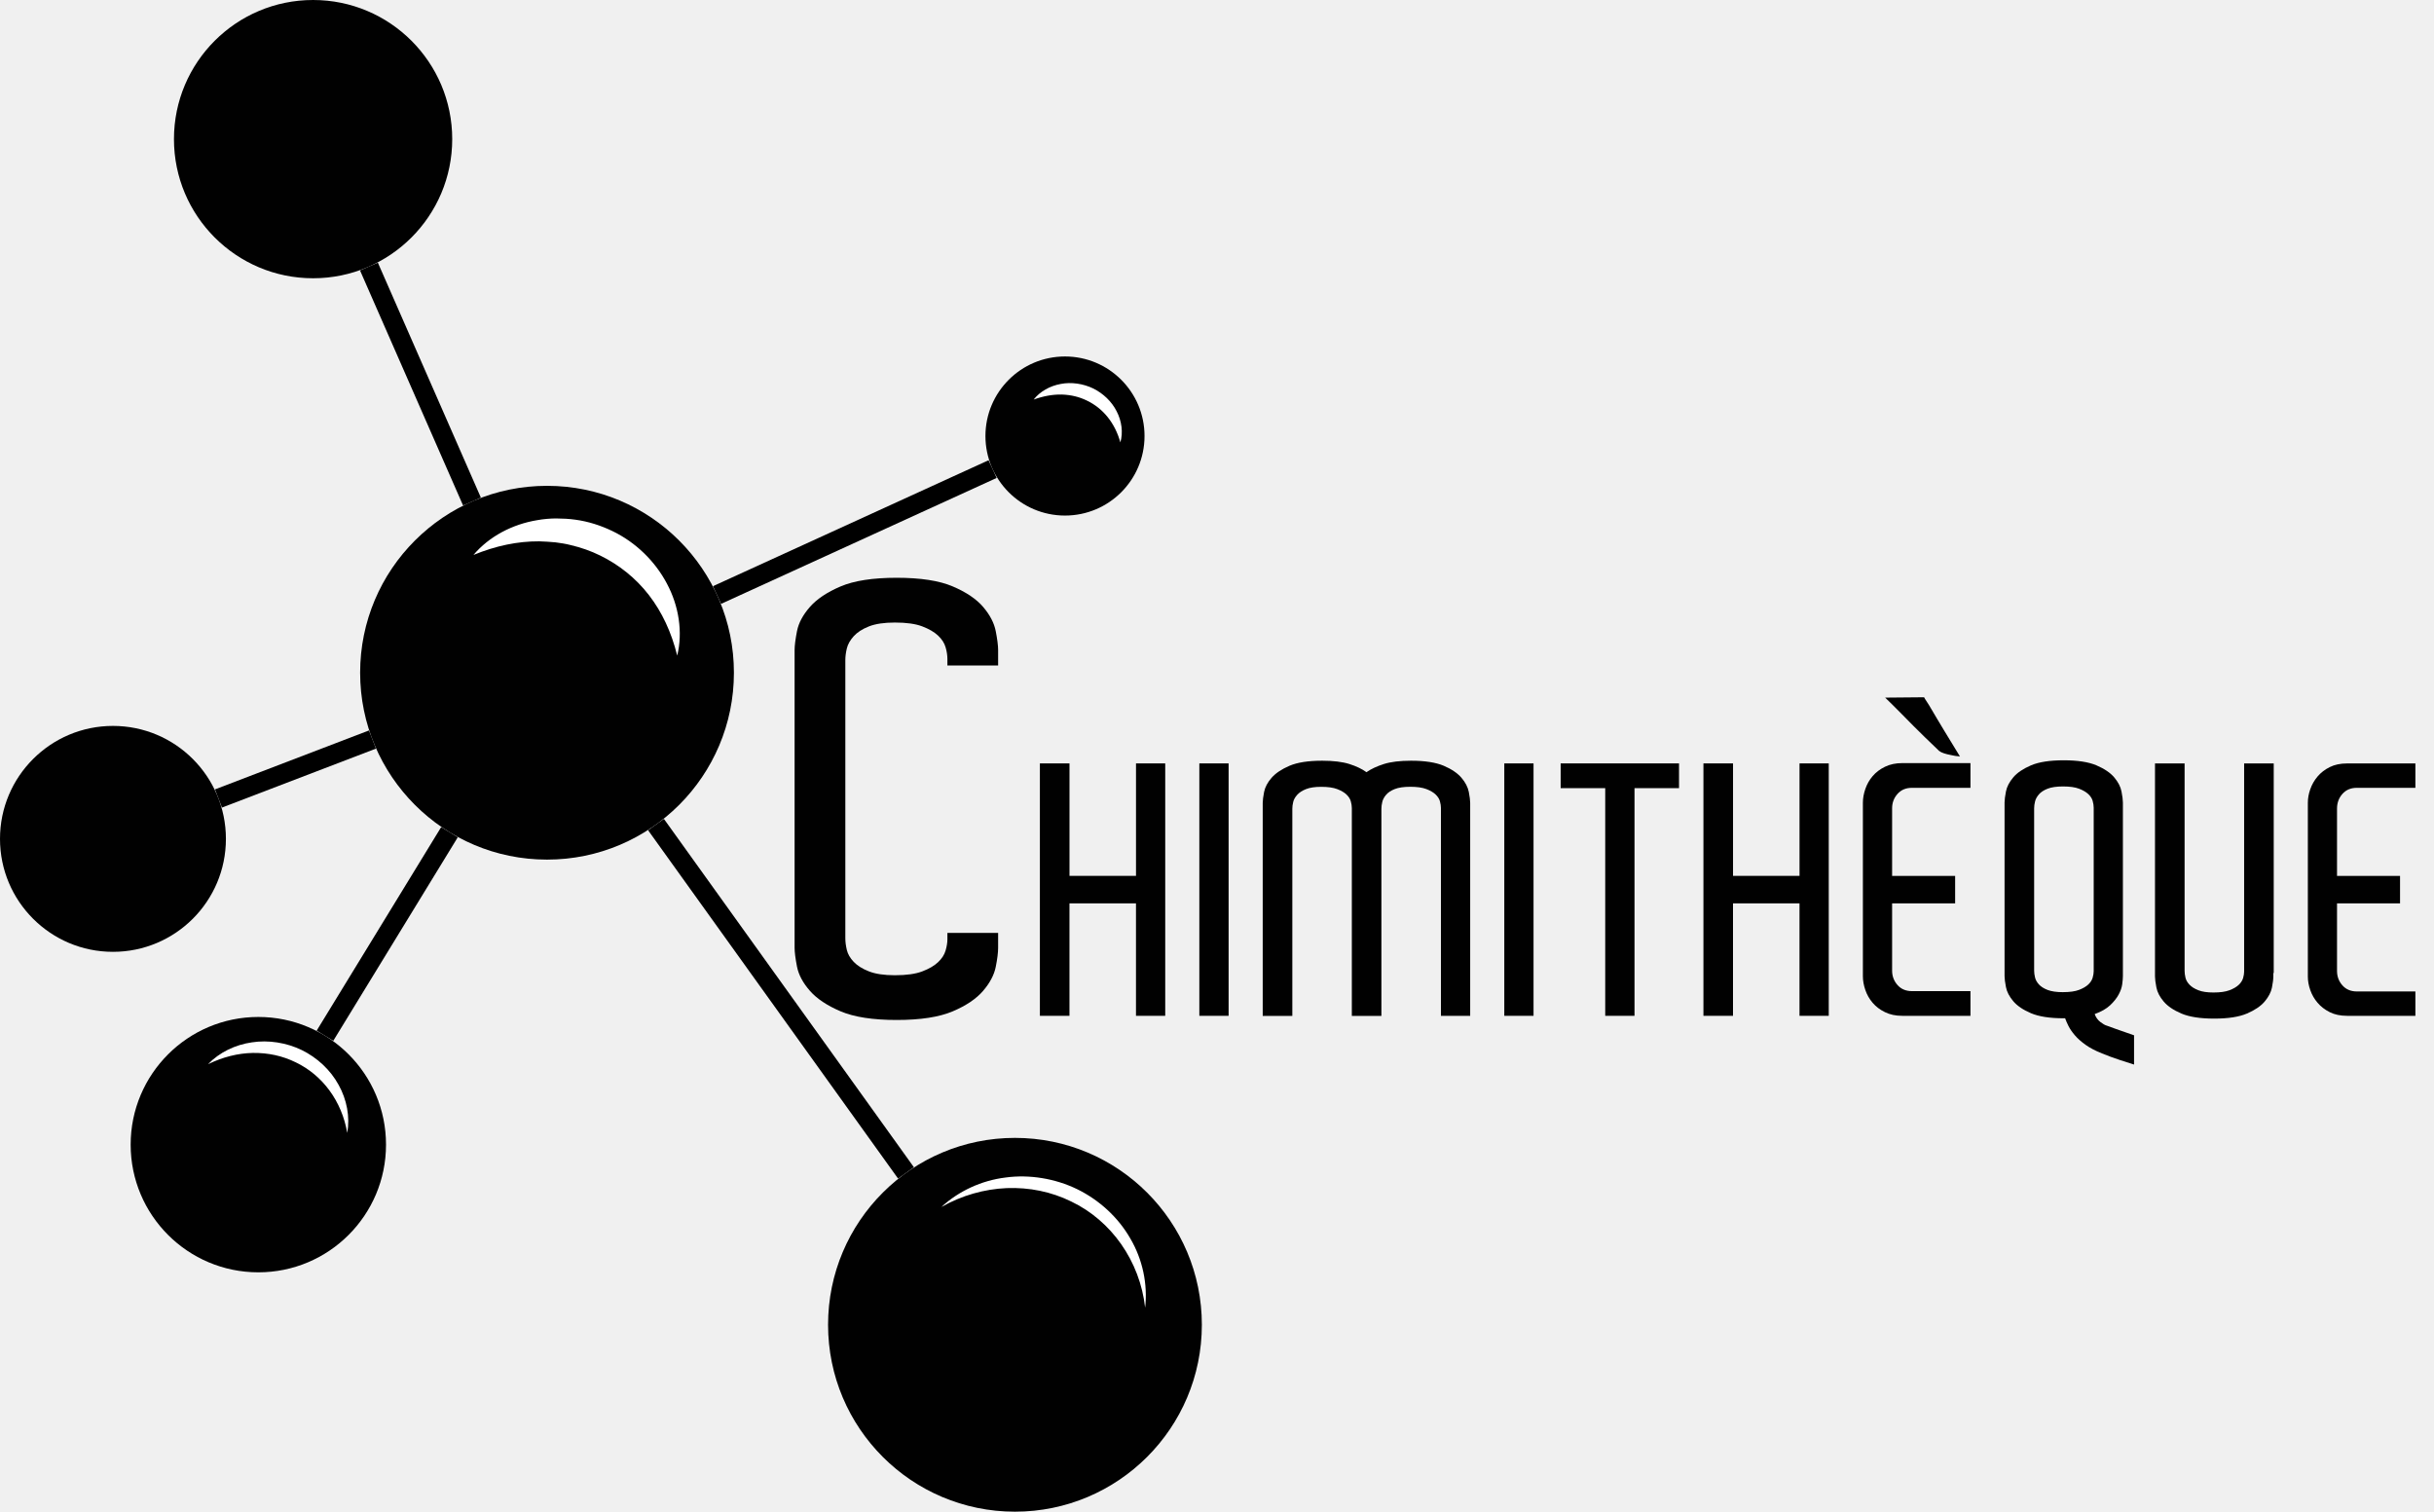
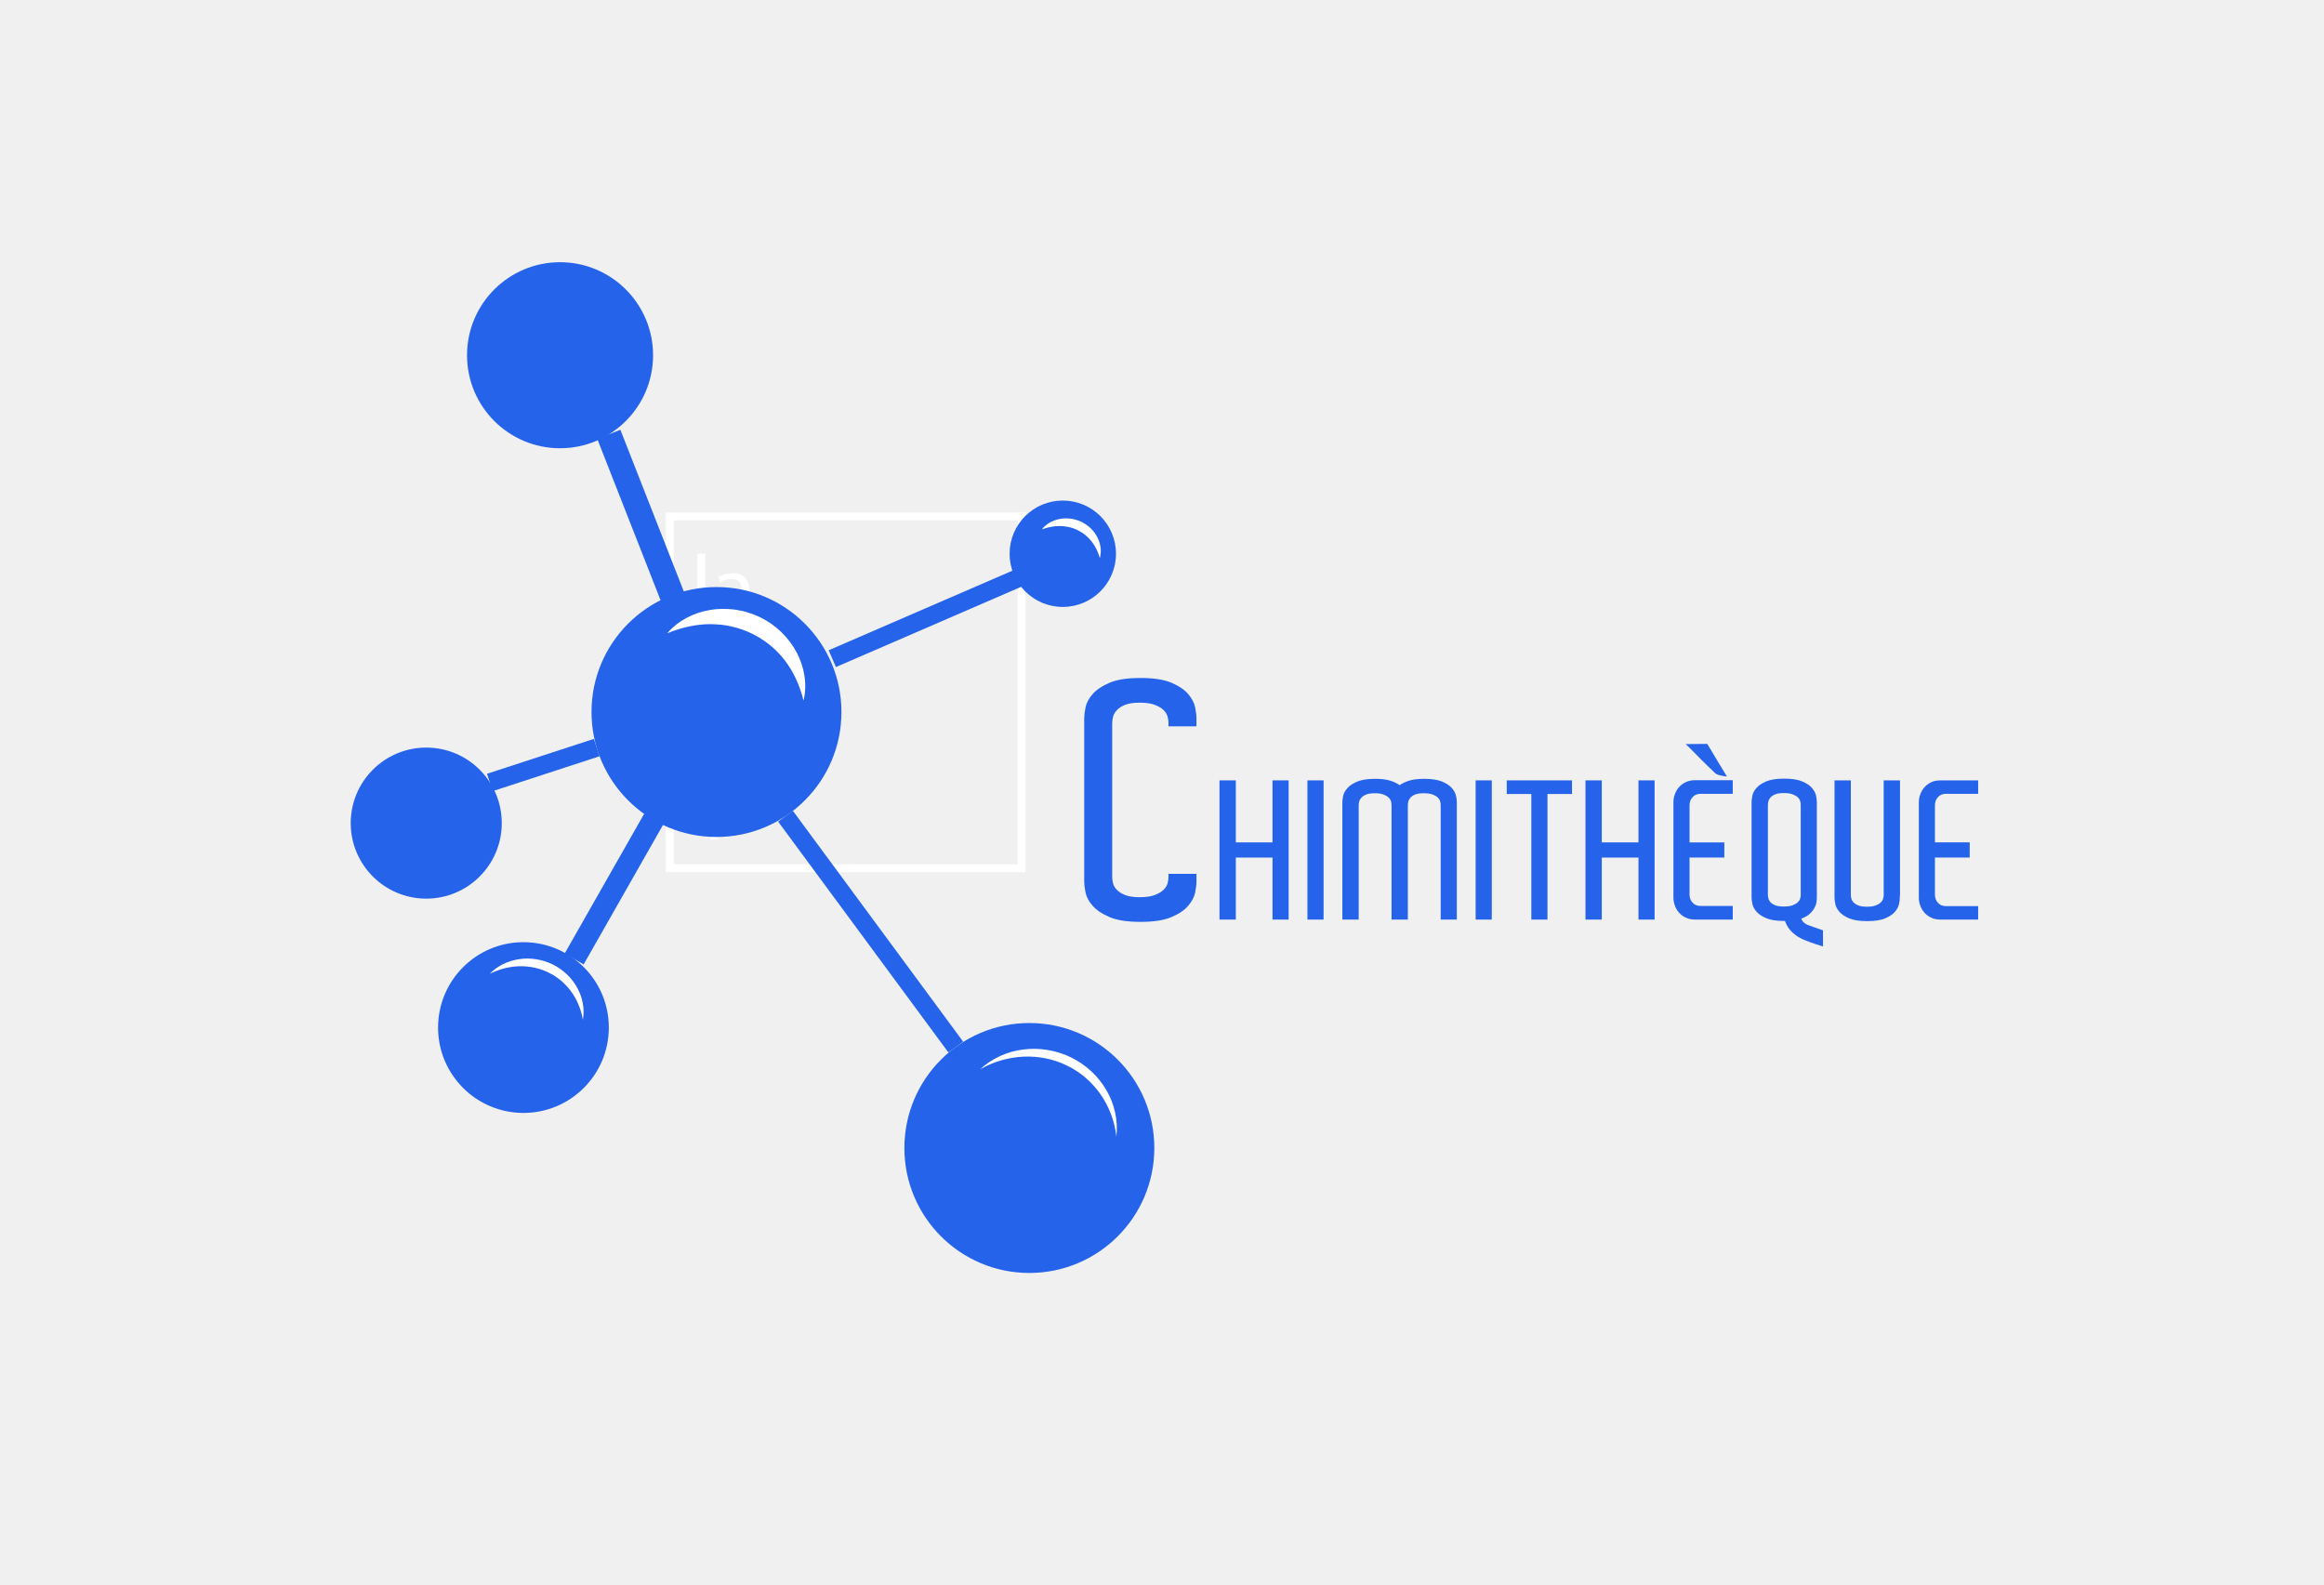
- <svg xmlns="http://www.w3.org/2000/svg" version="1.1" id="Calque_1" x="0px" y="0px" width="125" height="77.633" viewBox="0 0 125 77.633" enable-background="new 0 0 254.166 173.333" xml:space="preserve">
-   <defs id="defs79">
- 	
- 	
- 	
- 	
- 	
- 	
- 	
- 	
- 	
- 	
- 	
- </defs>
-   <circle fill="#010101" cx="52.124" cy="68.035" r="9.598" id="circle14" style="stroke-width:0.702" />
-   <g id="g18" transform="matrix(0.7023064,0,0,0.7023064,-26.93837,-20.13933)">
-     <path fill="#ffffff" d="m 107.196,116.936 c 1.264,-1.165 2.937,-1.942 4.703,-2.156 1.743,-0.236 3.62,0.076 5.227,0.855 1.613,0.791 2.997,2.055 3.883,3.604 0.906,1.537 1.281,3.352 1.085,5.059 -0.383,-3.417 -2.474,-6.363 -5.406,-7.764 -1.462,-0.717 -3.063,-1.042 -4.721,-0.979 -1.636,0.073 -3.277,0.531 -4.771,1.381 z" id="path16" />
+ <svg xmlns="http://www.w3.org/2000/svg" version="1.1" id="Calque_1" x="0px" y="0px" width="254.166px" height="173.333px" viewBox="0 0 254.166 173.333" enable-background="new 0 0 254.166 173.333" xml:space="preserve">
+   <defs id="defs79" />
+   <g id="g6">
+     <path fill="#FFFFFF" d="M76.266,60.555h0.869v7.01h-0.869V60.555z" id="path2" />
+     <path fill="#FFFFFF" d="M81.954,66.419c0,0.415,0.02,0.819,0.069,1.146h-0.78l-0.068-0.603h-0.03   c-0.267,0.375-0.779,0.711-1.461,0.711c-0.968,0-1.461-0.681-1.461-1.372c0-1.155,1.026-1.787,2.873-1.777v-0.099   c0-0.385-0.109-1.105-1.086-1.096c-0.454,0-0.919,0.128-1.254,0.355l-0.197-0.582c0.395-0.247,0.977-0.415,1.579-0.415   c1.461,0,1.816,0.997,1.816,1.945V66.419z M81.115,65.126c-0.948-0.02-2.024,0.148-2.024,1.076c0,0.572,0.376,0.829,0.81,0.829   c0.632,0,1.037-0.395,1.175-0.8c0.03-0.099,0.04-0.197,0.04-0.276V65.126z" id="path4" />
  </g>
-   <circle fill="#010101" cx="16.079" cy="7.145" r="7.145" id="circle20" style="stroke-width:0.702" />
-   <circle fill="#010101" cx="54.693" cy="22.392" r="4.085" id="circle22" style="stroke-width:0.702" />
-   <g id="g26" transform="matrix(0.7023064,0,0,0.7023064,-26.93837,-20.13933)">
-     <path fill="#ffffff" d="m 113.943,57.893 c 0.465,-0.595 1.198,-1.001 1.983,-1.141 0.766,-0.152 1.645,-0.021 2.369,0.329 0.731,0.363 1.354,0.951 1.716,1.671 0.37,0.711 0.483,1.545 0.272,2.273 -0.404,-1.443 -1.274,-2.488 -2.427,-3.047 -0.581,-0.287 -1.183,-0.43 -1.864,-0.452 -0.662,-0.011 -1.336,0.11 -2.049,0.367 z" id="path24" />
+   <rect x="73.254" y="56.474" fill="none" stroke="#FFFFFF" stroke-width="0.861" stroke-miterlimit="10" width="38.479" height="38.479" id="rect8" />
+   <g id="g12">
+     <path fill="#FFFFFF" d="M77.711,86.215h-0.02l-1.116,0.603l-0.168-0.662l1.402-0.75h0.74v6.417h-0.839V86.215z" id="path10" />
  </g>
-   <circle fill="#010101" cx="5.801" cy="43.081" r="5.801" id="circle28" style="stroke-width:0.702" />
-   <circle fill="#010101" cx="13.267" cy="58.784" r="6.557" id="circle30" style="stroke-width:0.702" />
-   <g id="g34" transform="matrix(0.7023064,0,0,0.7023064,-26.93837,-20.13933)">
-     <path fill="#ffffff" d="m 53.572,106.494 c 0.82,-0.859 1.979,-1.422 3.203,-1.596 1.204,-0.189 2.529,0.021 3.65,0.564 1.127,0.555 2.091,1.445 2.688,2.537 0.607,1.081 0.847,2.354 0.636,3.521 -0.395,-2.328 -1.812,-4.225 -3.763,-5.16 -0.976,-0.48 -2.025,-0.704 -3.145,-0.689 -1.1,0.022 -2.206,0.304 -3.269,0.823 z" id="path32" />
+   <circle fill="#010101" cx="112.576" cy="125.549" r="13.667" id="circle14" style="fill:#2563eb;fill-opacity:1" />
+   <g id="g18">
+     <path fill="#FFFFFF" d="M107.196,116.936c1.264-1.165,2.937-1.942,4.703-2.156c1.743-0.236,3.62,0.076,5.227,0.855   c1.613,0.791,2.997,2.055,3.883,3.604c0.906,1.537,1.281,3.352,1.085,5.059c-0.383-3.417-2.474-6.363-5.406-7.764   c-1.462-0.717-3.063-1.042-4.721-0.979C110.331,115.628,108.69,116.086,107.196,116.936z" id="path16" />
  </g>
-   <circle fill="#010101" cx="28.093" cy="34.548" r="9.598" id="circle46" style="stroke-width:0.702" />
-   <g id="g50" transform="matrix(0.7023064,0,0,0.7023064,-26.93837,-20.13933)">
-     <path fill="#ffffff" d="m 72.979,69.256 c 1.136,-1.347 2.844,-2.248 4.67,-2.544 0.435,-0.081 0.961,-0.124 1.368,-0.125 0.484,0.005 0.957,0.025 1.419,0.092 0.932,0.126 1.842,0.418 2.692,0.826 1.705,0.818 3.126,2.199 3.994,3.843 0.877,1.635 1.177,3.557 0.756,5.268 -0.421,-1.704 -1.111,-3.188 -2.073,-4.43 -0.96,-1.241 -2.186,-2.214 -3.554,-2.884 -0.683,-0.337 -1.408,-0.591 -2.156,-0.766 -0.376,-0.099 -0.756,-0.153 -1.122,-0.202 -0.446,-0.034 -0.774,-0.066 -1.19,-0.074 -1.578,-0.009 -3.182,0.329 -4.804,0.996 z" id="path48" />
+   <circle fill="#010101" cx="61.251" cy="38.849" r="10.173" id="circle20" style="fill:#2563eb;fill-opacity:1" />
+   <circle fill="#010101" cx="116.233" cy="60.559" r="5.817" id="circle22" style="fill:#2563eb;fill-opacity:1" />
+   <g id="g26">
+     <path fill="#FFFFFF" d="M113.943,57.893c0.465-0.595,1.198-1.001,1.983-1.141c0.766-0.152,1.645-0.021,2.369,0.329   c0.731,0.363,1.354,0.951,1.716,1.671c0.37,0.711,0.483,1.545,0.272,2.273c-0.404-1.443-1.274-2.488-2.427-3.047   c-0.581-0.287-1.183-0.43-1.864-0.452C115.33,57.515,114.656,57.636,113.943,57.893z" id="path24" />
  </g>
-   <g id="g1" transform="matrix(1.212267,0,0,1.212267,-27.48922,-9.040275)">
-     <path fill="#010101" d="m 62.811,35.65 v -0.278 c 0,-0.152 -0.025,-0.316 -0.076,-0.493 -0.051,-0.177 -0.156,-0.341 -0.316,-0.493 -0.161,-0.152 -0.383,-0.282 -0.67,-0.392 -0.287,-0.11 -0.674,-0.164 -1.163,-0.164 -0.455,0 -0.822,0.055 -1.1,0.164 -0.278,0.11 -0.493,0.249 -0.645,0.417 -0.152,0.169 -0.249,0.341 -0.291,0.518 -0.042,0.177 -0.063,0.341 -0.063,0.493 v 0.228 11.327 0.227 c 0,0.152 0.021,0.317 0.063,0.494 0.042,0.177 0.139,0.346 0.291,0.506 0.152,0.16 0.367,0.295 0.645,0.404 0.278,0.11 0.645,0.164 1.1,0.164 0.489,0 0.876,-0.054 1.163,-0.164 0.287,-0.109 0.51,-0.24 0.67,-0.392 0.16,-0.152 0.265,-0.316 0.316,-0.493 0.051,-0.177 0.076,-0.332 0.076,-0.468 v -0.278 h 2.149 v 0.631 c 0,0.203 -0.034,0.473 -0.101,0.809 -0.067,0.337 -0.244,0.675 -0.531,1.011 -0.287,0.337 -0.717,0.629 -1.289,0.872 -0.573,0.244 -1.365,0.367 -2.377,0.367 -1.011,0 -1.804,-0.123 -2.377,-0.367 -0.573,-0.244 -1.008,-0.535 -1.302,-0.872 -0.295,-0.336 -0.476,-0.678 -0.544,-1.023 -0.067,-0.346 -0.101,-0.611 -0.101,-0.797 V 46.976 35.65 34.993 c 0,-0.185 0.034,-0.451 0.101,-0.796 0.067,-0.346 0.249,-0.687 0.544,-1.024 0.294,-0.336 0.729,-0.628 1.302,-0.872 0.572,-0.244 1.365,-0.367 2.377,-0.367 1.011,0 1.804,0.122 2.377,0.367 0.572,0.244 1.003,0.535 1.289,0.872 0.287,0.337 0.464,0.678 0.531,1.024 0.067,0.346 0.101,0.611 0.101,0.796 v 0.657 z" id="path52" style="stroke-width:0.702" />
-     <path fill="#010101" d="m 72.039,39.798 v 10.693 h -1.239 v -4.764 h -2.818 v 4.764 H 66.729 V 39.798 h 1.254 v 4.764 h 2.818 v -4.764 z" id="path54" style="stroke-width:0.702" />
-     <path fill="#010101" d="m 73.484,39.798 h 1.24 v 10.693 h -1.24 z" id="path56" style="stroke-width:0.702" />
-     <path fill="#010101" d="m 84.958,50.491 h -1.239 v -8.642 -0.162 c 0,-0.088 -0.015,-0.185 -0.044,-0.287 -0.029,-0.103 -0.091,-0.199 -0.185,-0.288 -0.093,-0.088 -0.223,-0.164 -0.391,-0.228 -0.168,-0.064 -0.393,-0.096 -0.678,-0.096 -0.275,0 -0.494,0.032 -0.657,0.096 -0.162,0.064 -0.285,0.145 -0.368,0.244 -0.084,0.099 -0.138,0.199 -0.162,0.303 -0.025,0.104 -0.037,0.199 -0.037,0.287 v 0.133 8.643 h -1.253 v -8.643 -0.162 c 0,-0.088 -0.015,-0.185 -0.044,-0.287 -0.029,-0.103 -0.091,-0.199 -0.185,-0.288 -0.093,-0.088 -0.223,-0.164 -0.391,-0.228 -0.168,-0.064 -0.393,-0.096 -0.678,-0.096 -0.265,0 -0.48,0.032 -0.641,0.096 -0.162,0.064 -0.288,0.145 -0.376,0.244 -0.088,0.099 -0.145,0.199 -0.169,0.303 -0.025,0.104 -0.037,0.199 -0.037,0.287 v 0.133 8.643 h -1.254 v -8.643 -0.384 c 0,-0.107 0.02,-0.263 0.059,-0.464 0.04,-0.201 0.145,-0.4 0.317,-0.598 0.172,-0.196 0.425,-0.366 0.759,-0.509 0.335,-0.143 0.797,-0.214 1.387,-0.214 0.472,0 0.855,0.047 1.15,0.14 0.295,0.094 0.536,0.209 0.723,0.346 0.196,-0.137 0.442,-0.252 0.737,-0.346 0.295,-0.093 0.678,-0.14 1.15,-0.14 0.59,0 1.052,0.072 1.387,0.214 0.334,0.143 0.584,0.313 0.751,0.509 0.167,0.197 0.27,0.396 0.31,0.598 0.039,0.202 0.059,0.357 0.059,0.464 v 0.177 z" id="path58" style="stroke-width:0.702" />
-     <path fill="#010101" d="m 86.403,39.798 h 1.239 v 10.693 h -1.239 z" id="path60" style="stroke-width:0.702" />
-     <path fill="#010101" d="m 93.807,40.846 h -1.888 v 9.645 h -1.24 v -9.645 h -1.888 v -1.048 h 1.047 3.967 v 1.048 z" id="path62" style="stroke-width:0.702" />
-     <path fill="#010101" d="m 100.148,39.798 v 10.693 h -1.239 v -4.764 h -2.817 v 4.764 H 94.839 V 39.798 h 1.254 v 4.764 h 2.817 v -4.764 z" id="path64" style="stroke-width:0.702" />
-     <path fill="#010101" d="m 106.151,50.491 h -2.891 c -0.276,0 -0.518,-0.051 -0.73,-0.155 -0.212,-0.103 -0.386,-0.236 -0.524,-0.398 -0.138,-0.162 -0.241,-0.343 -0.309,-0.545 -0.07,-0.201 -0.103,-0.395 -0.103,-0.582 V 48.515 48.441 41.834 41.745 41.465 c 0,-0.187 0.034,-0.381 0.103,-0.582 0.069,-0.201 0.171,-0.383 0.309,-0.545 0.138,-0.162 0.312,-0.295 0.524,-0.398 0.211,-0.103 0.454,-0.155 0.73,-0.155 h 2.891 v 1.047 h -1.578 -0.9 c -0.256,0 -0.459,0.086 -0.612,0.258 -0.153,0.172 -0.229,0.376 -0.229,0.612 v 0.133 2.728 h 2.67 v 1.165 h -2.67 v 2.714 0.133 c 0,0.236 0.076,0.44 0.229,0.612 0.152,0.172 0.356,0.258 0.612,0.258 h 0.9 1.578 z m -3.614,-13.48 c 0.059,0.059 0.152,0.15 0.28,0.272 0.128,0.123 0.27,0.265 0.427,0.428 0.158,0.162 0.322,0.329 0.494,0.501 0.171,0.172 0.334,0.332 0.486,0.48 0.153,0.147 0.282,0.272 0.391,0.376 0.109,0.103 0.177,0.17 0.206,0.199 0.049,0.039 0.118,0.074 0.206,0.103 0.088,0.029 0.188,0.054 0.296,0.074 0.118,0.029 0.246,0.049 0.383,0.059 -0.256,-0.413 -0.487,-0.791 -0.693,-1.136 -0.088,-0.147 -0.177,-0.295 -0.265,-0.442 -0.088,-0.147 -0.169,-0.285 -0.244,-0.413 -0.073,-0.128 -0.14,-0.236 -0.199,-0.324 -0.059,-0.088 -0.099,-0.152 -0.118,-0.192 z" id="path66" style="stroke-width:0.702" />
-     <path fill="#010101" d="m 111.918,50.904 c 0.049,0.02 0.184,0.069 0.405,0.147 0.221,0.078 0.475,0.167 0.759,0.265 v 1.24 c -0.128,-0.04 -0.327,-0.103 -0.597,-0.192 -0.271,-0.088 -0.524,-0.183 -0.76,-0.28 -0.275,-0.108 -0.506,-0.229 -0.693,-0.362 -0.187,-0.132 -0.339,-0.268 -0.457,-0.405 -0.118,-0.138 -0.209,-0.27 -0.273,-0.398 -0.064,-0.128 -0.11,-0.236 -0.14,-0.324 h -0.059 c -0.59,0 -1.052,-0.072 -1.387,-0.214 -0.334,-0.143 -0.585,-0.312 -0.751,-0.509 -0.167,-0.197 -0.271,-0.395 -0.31,-0.598 -0.039,-0.201 -0.059,-0.356 -0.059,-0.464 v -0.369 -6.607 -0.383 c 0,-0.107 0.02,-0.263 0.059,-0.464 0.039,-0.202 0.143,-0.4 0.31,-0.598 0.166,-0.197 0.418,-0.366 0.751,-0.509 0.335,-0.143 0.797,-0.214 1.387,-0.214 0.59,0 1.052,0.072 1.386,0.214 0.334,0.143 0.585,0.312 0.752,0.509 0.166,0.197 0.27,0.395 0.309,0.598 0.039,0.202 0.059,0.357 0.059,0.464 v 0.221 6.99 0.148 c 0,0.088 -0.01,0.204 -0.029,0.346 -0.02,0.143 -0.072,0.29 -0.155,0.442 -0.084,0.152 -0.204,0.303 -0.362,0.45 -0.158,0.147 -0.374,0.27 -0.649,0.369 0.049,0.137 0.128,0.249 0.236,0.332 0.108,0.084 0.197,0.135 0.266,0.155 z m -1.844,-1.416 c 0.284,0 0.511,-0.032 0.678,-0.096 0.166,-0.064 0.297,-0.14 0.391,-0.228 0.093,-0.089 0.155,-0.185 0.185,-0.288 0.029,-0.103 0.044,-0.193 0.044,-0.273 V 48.442 41.834 41.673 c 0,-0.089 -0.015,-0.185 -0.044,-0.288 -0.029,-0.103 -0.091,-0.199 -0.185,-0.287 -0.094,-0.088 -0.224,-0.164 -0.391,-0.228 -0.167,-0.065 -0.394,-0.096 -0.678,-0.096 -0.276,0 -0.494,0.032 -0.657,0.096 -0.162,0.064 -0.285,0.145 -0.369,0.243 -0.084,0.099 -0.138,0.199 -0.162,0.303 -0.025,0.103 -0.037,0.199 -0.037,0.287 v 0.133 6.607 0.133 c 0,0.088 0.013,0.184 0.037,0.287 0.024,0.103 0.078,0.202 0.162,0.295 0.084,0.094 0.206,0.172 0.369,0.236 0.162,0.063 0.381,0.095 0.657,0.095 z" id="path68" style="stroke-width:0.702" />
-     <path fill="#010101" d="m 118.997,48.677 h -0.015 v 0.147 c 0,0.118 -0.02,0.275 -0.059,0.472 -0.039,0.197 -0.143,0.393 -0.309,0.591 -0.167,0.196 -0.419,0.366 -0.752,0.508 -0.334,0.143 -0.796,0.214 -1.386,0.214 -0.59,0 -1.052,-0.072 -1.387,-0.214 -0.334,-0.142 -0.585,-0.312 -0.751,-0.508 -0.167,-0.197 -0.271,-0.396 -0.31,-0.598 -0.039,-0.201 -0.059,-0.356 -0.059,-0.464 v -0.368 -8.658 h 1.254 v 8.658 0.132 c 0,0.088 0.013,0.185 0.037,0.287 0.024,0.103 0.081,0.202 0.169,0.295 0.088,0.094 0.214,0.173 0.376,0.236 0.162,0.065 0.376,0.096 0.642,0.096 0.284,0 0.511,-0.032 0.678,-0.096 0.166,-0.063 0.297,-0.14 0.391,-0.228 0.093,-0.088 0.155,-0.185 0.185,-0.287 0.029,-0.103 0.044,-0.194 0.044,-0.273 v -0.162 -8.658 h 1.254 v 8.879 z" id="path70" style="stroke-width:0.702" />
-     <path fill="#010101" d="m 125,50.491 h -2.891 c -0.285,0 -0.531,-0.051 -0.737,-0.155 -0.206,-0.104 -0.379,-0.236 -0.516,-0.398 -0.138,-0.162 -0.241,-0.341 -0.309,-0.538 -0.07,-0.197 -0.103,-0.388 -0.103,-0.575 v -0.383 -6.593 -0.384 c 0,-0.187 0.034,-0.378 0.103,-0.574 0.069,-0.196 0.171,-0.376 0.309,-0.539 0.138,-0.163 0.31,-0.295 0.516,-0.398 0.206,-0.103 0.452,-0.155 0.737,-0.155 H 125 v 1.033 h -1.594 -0.885 c -0.256,0 -0.459,0.086 -0.612,0.258 -0.153,0.172 -0.229,0.381 -0.229,0.627 v 0.133 2.713 h 2.67 v 1.165 h -2.67 v 2.714 0.147 c 0,0.236 0.076,0.44 0.229,0.612 0.152,0.171 0.356,0.258 0.612,0.258 H 123.406 125 Z" id="path72" style="stroke-width:0.702" />
+   <circle fill="#010101" cx="46.617" cy="90.018" r="8.26" id="circle28" style="fill:#2563eb;fill-opacity:1" />
+   <circle fill="#010101" cx="57.247" cy="112.377" r="9.337" id="circle30" style="fill:#2563eb;fill-opacity:1" />
+   <g id="g34">
+     <path fill="#FFFFFF" d="M53.572,106.494c0.82-0.859,1.979-1.422,3.203-1.596c1.204-0.189,2.529,0.021,3.65,0.564   c1.127,0.555,2.091,1.445,2.688,2.537c0.607,1.081,0.847,2.354,0.636,3.521c-0.395-2.328-1.812-4.225-3.763-5.16   c-0.976-0.48-2.025-0.704-3.145-0.689C55.741,105.693,54.635,105.975,53.572,106.494z" id="path32" />
  </g>
-   <path style="fill:none;fill-rule:evenodd;stroke:#000000;stroke-width:1px;stroke-linecap:butt;stroke-linejoin:miter;stroke-opacity:1" d="M 16.689,53.19 23.084,42.736" id="path2" />
-   <path style="fill:none;fill-rule:evenodd;stroke:#000000;stroke-width:1px;stroke-linecap:butt;stroke-linejoin:miter;stroke-opacity:1" d="m 11.219,41.007 7.91,-3.028" id="path3" />
-   <path style="fill:none;fill-rule:evenodd;stroke:#000000;stroke-width:1px;stroke-linecap:butt;stroke-linejoin:miter;stroke-opacity:1" d="m 18.947,13.688 5.292,12.07" id="path4" />
-   <path style="fill:none;fill-rule:evenodd;stroke:#000000;stroke-width:1px;stroke-linecap:butt;stroke-linejoin:miter;stroke-opacity:1" d="M 50.977,24.09 36.823,30.558" id="path5" />
-   <path style="fill:none;fill-rule:evenodd;stroke:#000000;stroke-width:1px;stroke-linecap:butt;stroke-linejoin:miter;stroke-opacity:1" d="M 46.528,60.236 33.689,42.346" id="path6" />
+   <line fill="none" stroke="#010101" stroke-width="2.718" stroke-miterlimit="10" x1="66.584" y1="47.501" x2="75.381" y2="69.919" id="line36" style="stroke:#2563eb;stroke-opacity:1;fill:none;fill-opacity:1" />
+   <line fill="none" stroke="#010101" stroke-width="2" stroke-miterlimit="10" x1="111.416" y1="63.2" x2="91.025" y2="72.034" id="line38" style="fill:none;fill-opacity:1;stroke:#2563eb;stroke-opacity:1" />
+   <line fill="none" stroke="#010101" stroke-width="2" stroke-miterlimit="10" x1="85.906" y1="89.262" x2="104.526" y2="114.506" id="line40" style="fill:none;fill-opacity:1;stroke:#2563eb;stroke-opacity:1" />
+   <line fill="none" stroke="#010101" stroke-width="2.394" stroke-miterlimit="10" x1="73.254" y1="86.491" x2="62.792" y2="104.877" id="line42" style="fill:none;fill-opacity:1;stroke:#2563eb;stroke-opacity:1" />
+   <line fill="none" stroke="#010101" stroke-width="2" stroke-miterlimit="10" x1="53.572" y1="85.572" x2="65.257" y2="81.758" id="line44" style="fill:none;fill-opacity:1;stroke:#2563eb;stroke-opacity:1" />
+   <circle fill="#010101" cx="78.358" cy="77.868" r="13.667" id="circle46" style="fill:#2563eb;fill-opacity:1" />
+   <g id="g50">
+     <path fill="#FFFFFF" d="M72.979,69.256c1.136-1.347,2.844-2.248,4.67-2.544c0.435-0.081,0.961-0.124,1.368-0.125   c0.484,0.005,0.957,0.025,1.419,0.092c0.932,0.126,1.842,0.418,2.692,0.826c1.705,0.818,3.126,2.199,3.994,3.843   c0.877,1.635,1.177,3.557,0.756,5.268c-0.421-1.704-1.111-3.188-2.073-4.43c-0.96-1.241-2.186-2.214-3.554-2.884   c-0.683-0.337-1.408-0.591-2.156-0.766c-0.376-0.099-0.756-0.153-1.122-0.202c-0.446-0.034-0.774-0.066-1.19-0.074   C76.205,68.251,74.601,68.589,72.979,69.256z" id="path48" />
+   </g>
+   <g id="g74" style="stroke:none;stroke-opacity:1;fill:#2563eb;fill-opacity:1">
+     <path fill="#010101" d="M127.792,79.438v-0.396c0-0.216-0.036-0.45-0.108-0.702c-0.072-0.252-0.222-0.486-0.45-0.702   c-0.229-0.216-0.546-0.401-0.954-0.558c-0.409-0.156-0.96-0.234-1.656-0.234c-0.648,0-1.17,0.078-1.566,0.234   c-0.396,0.157-0.702,0.354-0.918,0.594c-0.216,0.24-0.354,0.486-0.414,0.738c-0.06,0.252-0.09,0.486-0.09,0.702v0.324v16.128v0.323   c0,0.217,0.03,0.451,0.09,0.703c0.06,0.252,0.198,0.492,0.414,0.72s0.522,0.42,0.918,0.575c0.396,0.157,0.918,0.234,1.566,0.234   c0.696,0,1.248-0.077,1.656-0.234c0.408-0.155,0.726-0.342,0.954-0.558c0.228-0.216,0.378-0.45,0.45-0.702   c0.072-0.252,0.108-0.473,0.108-0.666v-0.396h3.06v0.899c0,0.289-0.048,0.673-0.144,1.152c-0.096,0.48-0.348,0.961-0.756,1.439   c-0.408,0.48-1.021,0.895-1.836,1.242c-0.816,0.348-1.944,0.522-3.384,0.522c-1.44,0-2.568-0.175-3.384-0.522   c-0.816-0.348-1.435-0.762-1.854-1.242c-0.42-0.479-0.678-0.965-0.774-1.457c-0.096-0.492-0.144-0.87-0.144-1.135v-0.899V79.438   v-0.936c0-0.264,0.048-0.642,0.144-1.134c0.096-0.492,0.354-0.978,0.774-1.458c0.419-0.479,1.038-0.894,1.854-1.242   c0.815-0.348,1.944-0.522,3.384-0.522c1.44,0,2.568,0.174,3.384,0.522c0.815,0.348,1.428,0.762,1.836,1.242   c0.408,0.48,0.66,0.966,0.756,1.458c0.096,0.492,0.144,0.87,0.144,1.134v0.936H127.792z" id="path52" style="fill:#2563eb;fill-opacity:1;stroke:none;stroke-opacity:1" />
+     <path fill="#010101" d="M140.932,85.344v15.226h-1.764v-6.783h-4.012v6.783h-1.785V85.344h1.785v6.783h4.012v-6.783H140.932z" id="path54" style="fill:#2563eb;fill-opacity:1;stroke:none;stroke-opacity:1" />
+     <path fill="#010101" d="M142.989,85.344h1.765v15.226h-1.765V85.344z" id="path56" style="fill:#2563eb;fill-opacity:1;stroke:none;stroke-opacity:1" />
+     <path fill="#010101" d="M159.327,100.569h-1.764V88.264v-0.231c0-0.126-0.021-0.263-0.063-0.409s-0.13-0.283-0.263-0.41   c-0.133-0.125-0.318-0.234-0.557-0.325s-0.56-0.136-0.966-0.136c-0.392,0-0.703,0.045-0.935,0.136   c-0.23,0.091-0.406,0.207-0.524,0.347c-0.119,0.141-0.196,0.283-0.231,0.431s-0.053,0.283-0.053,0.409v0.189v12.306h-1.784V88.264   v-0.231c0-0.126-0.021-0.263-0.063-0.409s-0.13-0.283-0.263-0.41c-0.133-0.125-0.318-0.234-0.557-0.325s-0.56-0.136-0.966-0.136   c-0.378,0-0.683,0.045-0.913,0.136c-0.231,0.091-0.41,0.207-0.536,0.347c-0.126,0.141-0.206,0.283-0.241,0.431   s-0.053,0.283-0.053,0.409v0.189v12.306h-1.785V88.264v-0.547c0-0.153,0.028-0.374,0.084-0.661c0.057-0.286,0.207-0.57,0.452-0.851   c0.245-0.279,0.605-0.521,1.081-0.725c0.477-0.203,1.135-0.305,1.975-0.305c0.672,0,1.218,0.067,1.638,0.2   c0.42,0.134,0.763,0.298,1.029,0.493c0.279-0.195,0.63-0.359,1.05-0.493c0.42-0.133,0.966-0.2,1.638-0.2   c0.84,0,1.498,0.102,1.975,0.305c0.476,0.203,0.832,0.445,1.07,0.725c0.238,0.28,0.385,0.564,0.441,0.851   c0.056,0.287,0.084,0.508,0.084,0.661v0.252V100.569z" id="path58" style="fill:#2563eb;fill-opacity:1;stroke:none;stroke-opacity:1" />
+     <path fill="#010101" d="M161.385,85.344h1.764v15.226h-1.764V85.344z" id="path60" style="fill:#2563eb;fill-opacity:1;stroke:none;stroke-opacity:1" />
+     <path fill="#010101" d="M171.927,86.836h-2.688v13.733h-1.765V86.836h-2.688v-1.492h1.491h5.648V86.836z" id="path62" style="fill:#2563eb;fill-opacity:1;stroke:none;stroke-opacity:1" />
+     <path fill="#010101" d="M180.956,85.344v15.226h-1.764v-6.783h-4.011v6.783h-1.785V85.344h1.785v6.783h4.011v-6.783H180.956z" id="path64" style="fill:#2563eb;fill-opacity:1;stroke:none;stroke-opacity:1" />
+     <path fill="#010101" d="M189.504,100.569h-4.116c-0.393,0-0.738-0.073-1.039-0.221c-0.302-0.147-0.55-0.336-0.746-0.567   c-0.196-0.23-0.343-0.489-0.44-0.776c-0.099-0.286-0.147-0.563-0.147-0.829v-0.42V97.65v-9.408v-0.126v-0.399   c0-0.266,0.049-0.542,0.147-0.829c0.098-0.286,0.244-0.546,0.44-0.776c0.196-0.231,0.444-0.42,0.746-0.567   c0.301-0.147,0.646-0.221,1.039-0.221h4.116v1.491h-2.247h-1.281c-0.364,0-0.654,0.123-0.871,0.367   c-0.218,0.245-0.326,0.535-0.326,0.871v0.189v3.885h3.802v1.659h-3.802v3.864v0.189c0,0.336,0.108,0.626,0.326,0.871   c0.217,0.245,0.507,0.367,0.871,0.367h1.281h2.247V100.569z M184.358,81.375c0.084,0.084,0.217,0.213,0.399,0.388   c0.182,0.175,0.385,0.378,0.608,0.609c0.225,0.231,0.459,0.469,0.704,0.714c0.244,0.245,0.476,0.473,0.692,0.683   c0.218,0.21,0.402,0.388,0.557,0.535s0.252,0.242,0.294,0.284c0.07,0.056,0.168,0.105,0.294,0.147s0.267,0.077,0.421,0.105   c0.168,0.042,0.35,0.07,0.546,0.084c-0.364-0.588-0.693-1.127-0.987-1.617c-0.126-0.21-0.252-0.42-0.378-0.63   s-0.241-0.406-0.347-0.588c-0.104-0.182-0.199-0.336-0.283-0.462s-0.141-0.217-0.168-0.273L184.358,81.375z" id="path66" style="fill:#2563eb;fill-opacity:1;stroke:none;stroke-opacity:1" />
+     <path fill="#010101" d="M197.715,101.157c0.069,0.028,0.262,0.098,0.577,0.21c0.315,0.111,0.676,0.238,1.081,0.378v1.765   c-0.182-0.057-0.465-0.147-0.85-0.273c-0.386-0.126-0.746-0.26-1.082-0.398c-0.392-0.154-0.721-0.326-0.987-0.516   c-0.266-0.188-0.482-0.381-0.65-0.577s-0.298-0.385-0.389-0.567c-0.091-0.182-0.157-0.336-0.199-0.461h-0.084   c-0.84,0-1.498-0.102-1.975-0.305c-0.476-0.203-0.833-0.444-1.07-0.725c-0.238-0.28-0.386-0.563-0.441-0.851   c-0.056-0.286-0.084-0.507-0.084-0.661V97.65v-9.408v-0.546c0-0.153,0.028-0.374,0.084-0.661s0.203-0.57,0.441-0.851   c0.237-0.28,0.595-0.521,1.07-0.725c0.477-0.203,1.135-0.305,1.975-0.305s1.498,0.102,1.974,0.305s0.833,0.444,1.071,0.725   c0.237,0.28,0.385,0.563,0.44,0.851s0.084,0.508,0.084,0.661v0.315v9.953v0.211c0,0.125-0.014,0.29-0.042,0.493   s-0.102,0.413-0.22,0.63c-0.119,0.217-0.291,0.431-0.515,0.641c-0.225,0.21-0.532,0.385-0.924,0.525   c0.069,0.195,0.182,0.354,0.336,0.473C197.49,101.056,197.616,101.129,197.715,101.157z M195.09,99.141   c0.405,0,0.728-0.045,0.966-0.136c0.237-0.091,0.423-0.2,0.557-0.325c0.133-0.127,0.221-0.263,0.263-0.41   c0.042-0.146,0.063-0.275,0.063-0.389v-0.23v-9.408v-0.23c0-0.127-0.021-0.263-0.063-0.41c-0.042-0.146-0.13-0.283-0.263-0.409   c-0.134-0.126-0.319-0.234-0.557-0.325c-0.238-0.092-0.561-0.137-0.966-0.137c-0.393,0-0.704,0.045-0.935,0.137   c-0.231,0.091-0.406,0.207-0.525,0.346c-0.119,0.141-0.196,0.284-0.23,0.432c-0.035,0.146-0.053,0.283-0.053,0.408v0.189v9.408   v0.189c0,0.125,0.018,0.262,0.053,0.409c0.034,0.147,0.111,0.287,0.23,0.42c0.119,0.134,0.294,0.245,0.525,0.336   C194.386,99.096,194.697,99.141,195.09,99.141z" id="path68" style="fill:#2563eb;fill-opacity:1;stroke:none;stroke-opacity:1" />
+     <path fill="#010101" d="M207.794,97.986h-0.021v0.21c0,0.168-0.028,0.392-0.084,0.672s-0.203,0.56-0.44,0.841   c-0.238,0.279-0.596,0.521-1.071,0.724c-0.476,0.203-1.134,0.305-1.974,0.305s-1.498-0.102-1.975-0.305   c-0.476-0.202-0.833-0.444-1.07-0.724c-0.238-0.281-0.386-0.564-0.441-0.852c-0.056-0.286-0.084-0.507-0.084-0.661v-0.524V85.344   h1.785v12.328v0.188c0,0.126,0.018,0.263,0.053,0.409c0.034,0.147,0.115,0.287,0.241,0.42c0.126,0.134,0.305,0.246,0.535,0.336   c0.231,0.092,0.536,0.137,0.914,0.137c0.405,0,0.728-0.045,0.966-0.137c0.237-0.09,0.423-0.199,0.557-0.325   c0.133-0.126,0.221-0.263,0.263-0.409s0.063-0.276,0.063-0.389v-0.23V85.344h1.785V97.986z" id="path70" style="fill:#2563eb;fill-opacity:1;stroke:none;stroke-opacity:1" />
+     <path fill="#010101" d="M216.342,100.569h-4.116c-0.406,0-0.756-0.073-1.05-0.221s-0.539-0.336-0.735-0.567   c-0.196-0.23-0.343-0.486-0.44-0.766c-0.099-0.28-0.147-0.553-0.147-0.819V97.65v-9.387v-0.547c0-0.266,0.049-0.538,0.147-0.818   c0.098-0.279,0.244-0.535,0.44-0.767s0.441-0.42,0.735-0.567c0.294-0.146,0.644-0.221,1.05-0.221h4.116v1.471h-2.269h-1.26   c-0.364,0-0.654,0.123-0.871,0.367c-0.218,0.245-0.326,0.543-0.326,0.893v0.189v3.863h3.802v1.659h-3.802v3.864v0.21   c0,0.336,0.108,0.626,0.326,0.872c0.217,0.244,0.507,0.367,0.871,0.367h1.26h2.269V100.569z" id="path72" style="fill:#2563eb;fill-opacity:1;stroke:none;stroke-opacity:1" />
+   </g>
</svg>
